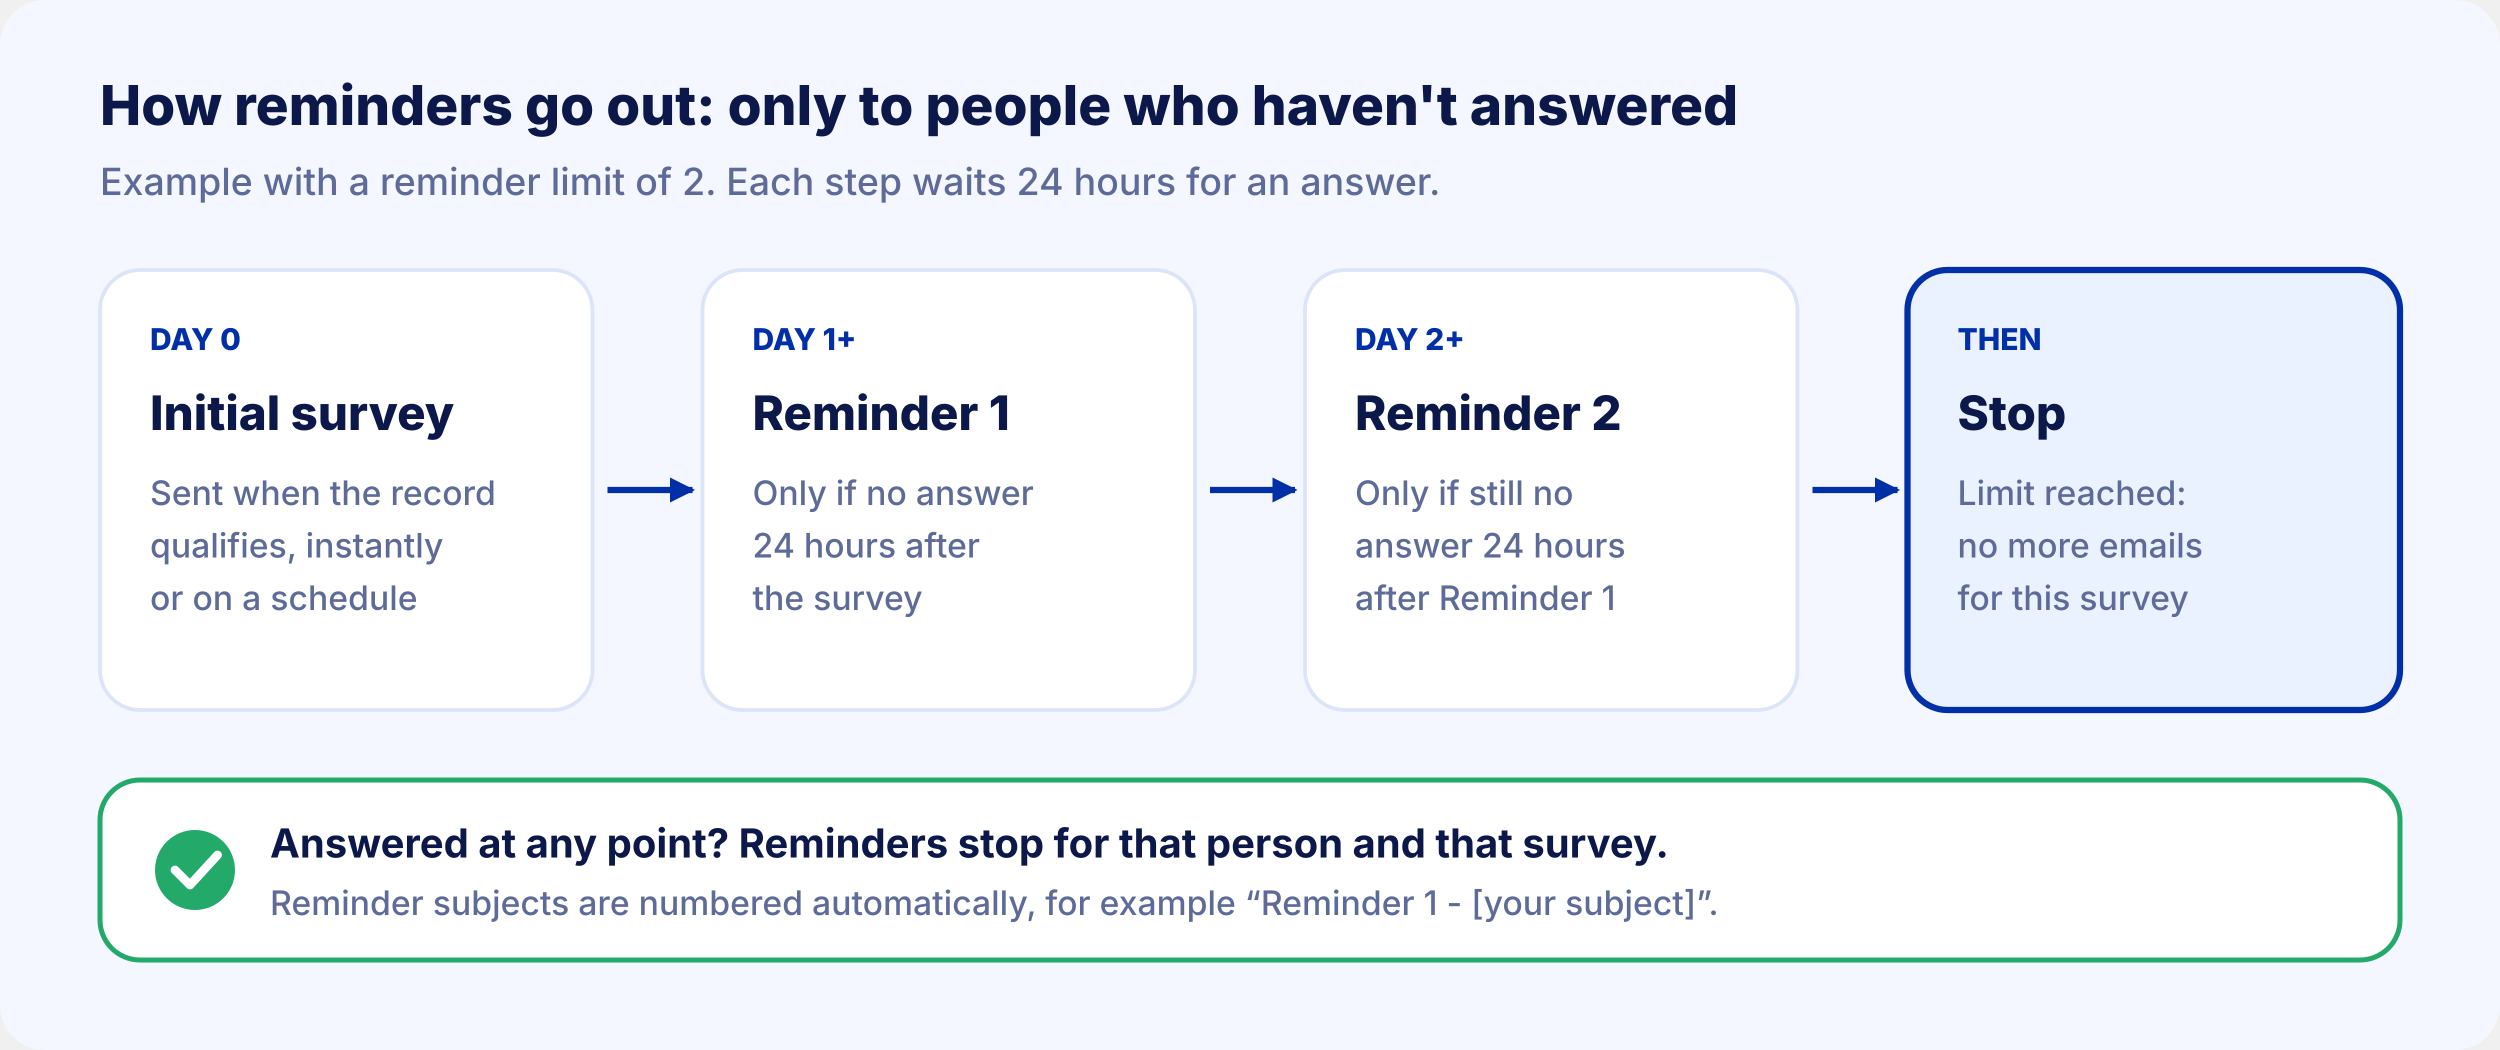
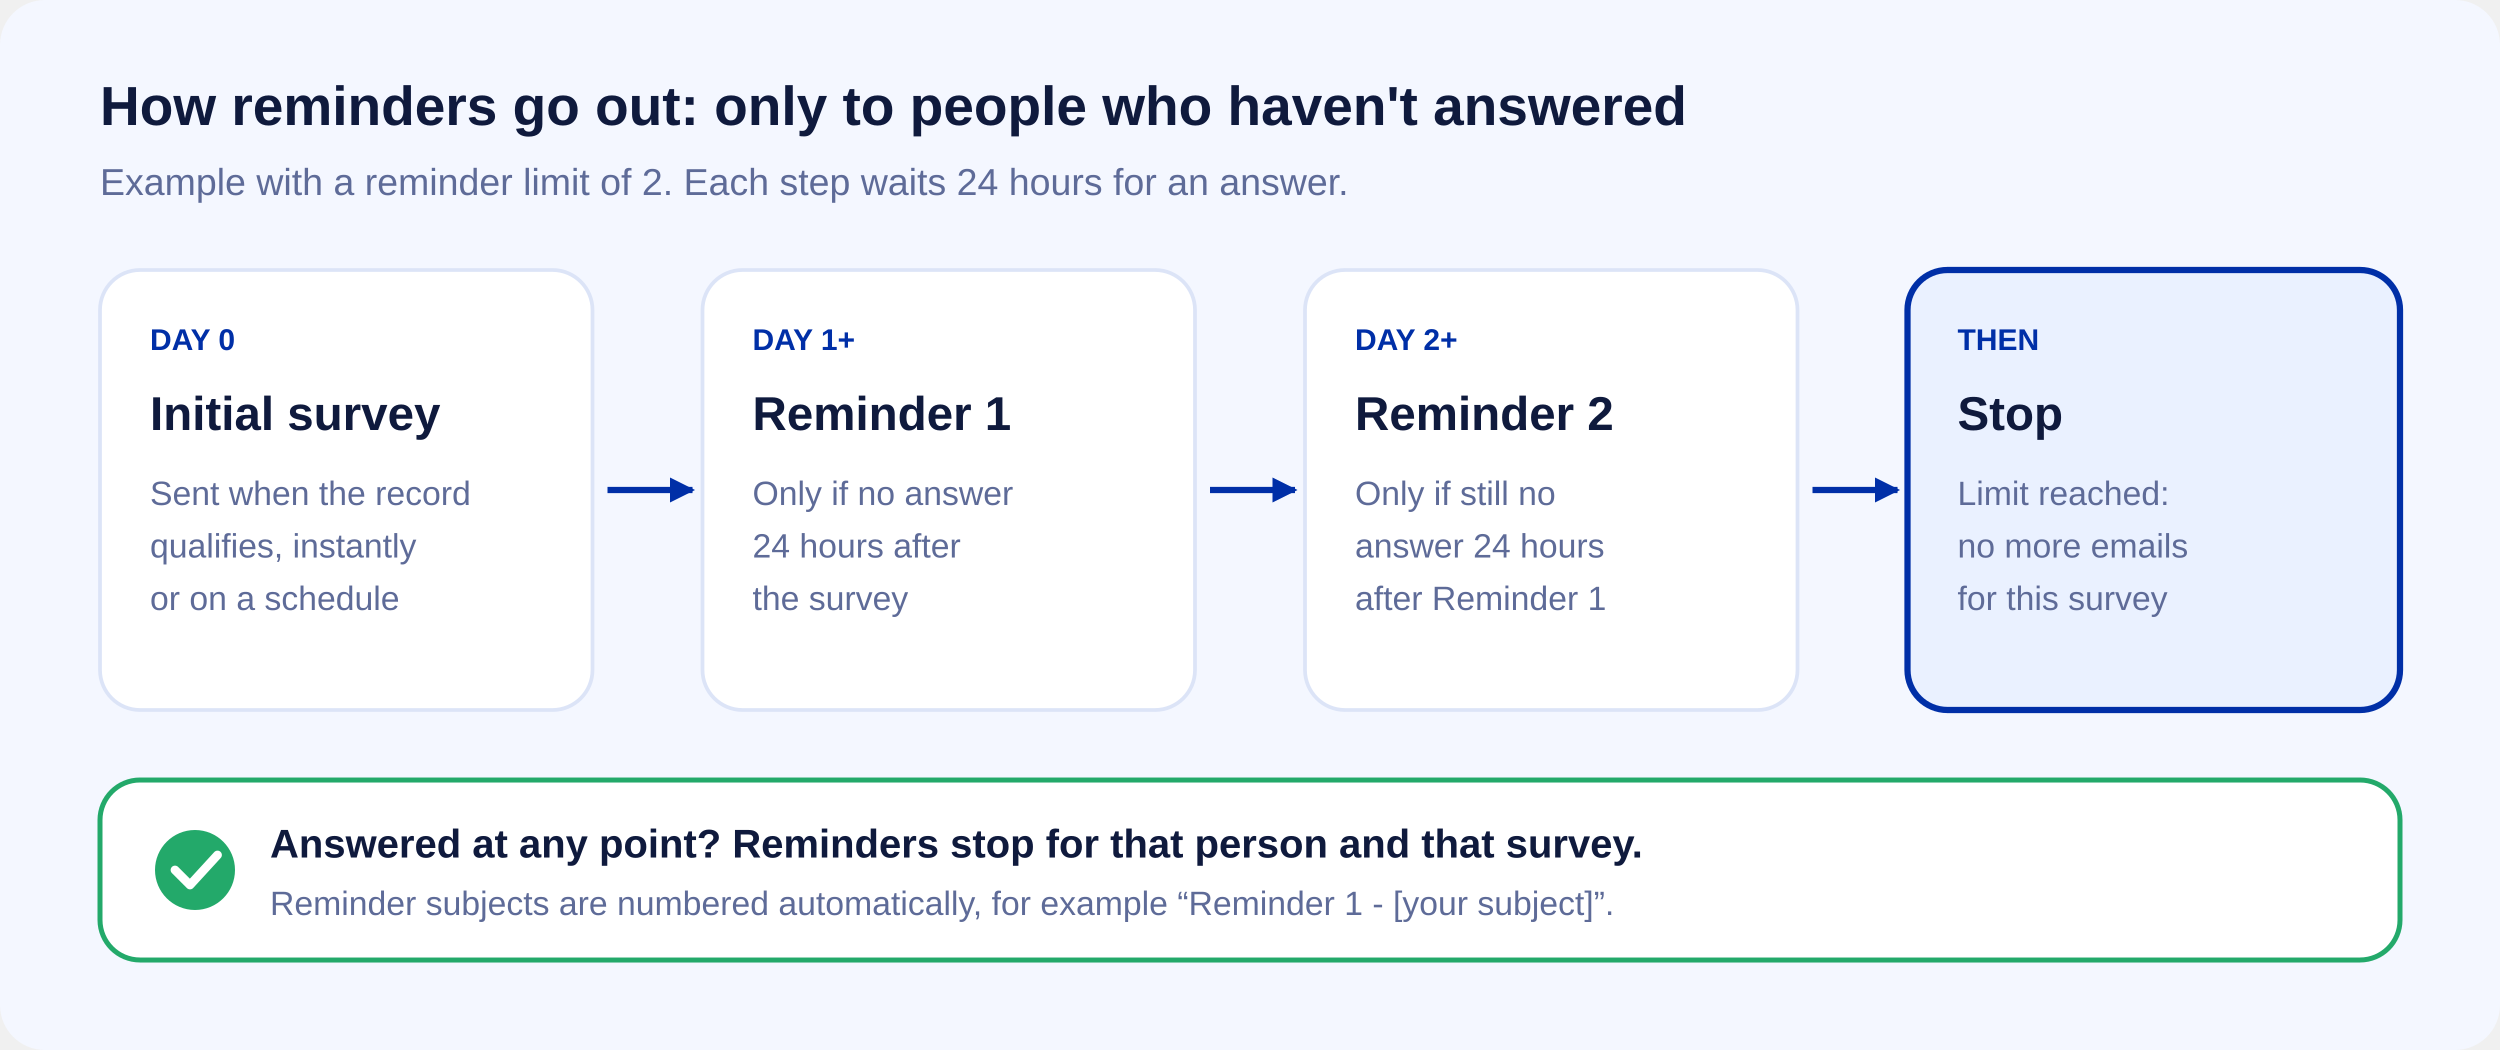
<svg xmlns="http://www.w3.org/2000/svg" viewBox="0 0 1000 420" role="img" aria-label="Reminder timeline with a limit of 2: initial survey on day 0, reminder 1 only if no answer after 24 hours, reminder 2 only if still no answer 24 hours later, then stop. Any answer stops reminders.">
  <defs>
    <marker id="ah" viewBox="0 0 10 10" refX="8" refY="5" markerWidth="7" markerHeight="7" orient="auto-start-reverse">
      <path d="M0 0L10 5L0 10z" fill="#002FA7" />
    </marker>
    <marker id="ahs" viewBox="0 0 10 10" refX="9" refY="5" markerWidth="4" markerHeight="4" orient="auto">
      <path d="M0 0L10 5L0 10z" fill="#002FA7" />
    </marker>
    <marker id="aha" viewBox="0 0 10 10" refX="8" refY="5" markerWidth="5" markerHeight="5" orient="auto-start-reverse">
      <path d="M0 0L10 5L0 10z" fill="#E9A52B" />
    </marker>
    <marker id="ahr" viewBox="0 0 10 10" refX="8" refY="5" markerWidth="6" markerHeight="6" orient="auto-start-reverse">
      <path d="M0 0L10 5L0 10z" fill="#EB5757" />
    </marker>
    <marker id="ahg" viewBox="0 0 10 10" refX="8" refY="5" markerWidth="6" markerHeight="6" orient="auto-start-reverse">
      <path d="M0 0L10 5L0 10z" fill="#23A96A" />
    </marker>
  </defs>
  <rect width="1000" height="420" rx="18" fill="#F4F7FF" />
-   <text x="40" y="50" font-size="22" font-weight="800" fill="#0C184A" text-anchor="start" font-family="Inter, Arial, sans-serif">How reminders go out: only to people who haven't answered</text>
-   <text x="40" y="78" font-size="15" font-weight="500" fill="#5E6B98" text-anchor="start" font-family="Inter, Arial, sans-serif">Example with a reminder limit of 2. Each step waits 24 hours for an answer.</text>
+   <text x="40" y="50" font-size="22" font-weight="800" fill="#0F1A3D" text-anchor="start" font-family="IBM Plex Sans, Arial, sans-serif">How reminders go out: only to people who haven't answered</text>
+   <text x="40" y="78" font-size="15" font-weight="500" fill="#5E6B98" text-anchor="start" font-family="IBM Plex Sans, Arial, sans-serif">Example with a reminder limit of 2. Each step waits 24 hours for an answer.</text>
  <rect x="40.0" y="108" width="197.0" height="176" rx="16" fill="#FFFFFF" stroke="#DCE4F7" stroke-width="1.5" />
-   <text x="60.0" y="140" font-size="12" font-weight="800" fill="#002FA7" text-anchor="start" font-family="Inter, Arial, sans-serif">DAY 0</text>
-   <text x="60.0" y="172" font-size="19" font-weight="800" fill="#0C184A" text-anchor="start" font-family="Inter, Arial, sans-serif">Initial survey</text>
-   <text x="60.0" y="202" font-size="13.5" font-weight="500" fill="#5E6B98" text-anchor="start" font-family="Inter, Arial, sans-serif">Sent when the record</text>
-   <text x="60.0" y="223" font-size="13.5" font-weight="500" fill="#5E6B98" text-anchor="start" font-family="Inter, Arial, sans-serif">qualifies, instantly</text>
-   <text x="60.0" y="244" font-size="13.5" font-weight="500" fill="#5E6B98" text-anchor="start" font-family="Inter, Arial, sans-serif">or on a schedule</text>
+   <text x="60.0" y="140" font-size="12" font-weight="800" fill="#002FA7" text-anchor="start" font-family="IBM Plex Sans, Arial, sans-serif">DAY 0</text>
+   <text x="60.0" y="172" font-size="19" font-weight="800" fill="#0F1A3D" text-anchor="start" font-family="IBM Plex Sans, Arial, sans-serif">Initial survey</text>
+   <text x="60.0" y="202" font-size="13.5" font-weight="500" fill="#5E6B98" text-anchor="start" font-family="IBM Plex Sans, Arial, sans-serif">Sent when the record</text>
+   <text x="60.0" y="223" font-size="13.5" font-weight="500" fill="#5E6B98" text-anchor="start" font-family="IBM Plex Sans, Arial, sans-serif">qualifies, instantly</text>
+   <text x="60.0" y="244" font-size="13.5" font-weight="500" fill="#5E6B98" text-anchor="start" font-family="IBM Plex Sans, Arial, sans-serif">or on a schedule</text>
  <line x1="243.0" y1="196" x2="277.0" y2="196" stroke="#002FA7" stroke-width="2.5" marker-end="url(#ahs)" />
  <rect x="281.0" y="108" width="197.0" height="176" rx="16" fill="#FFFFFF" stroke="#DCE4F7" stroke-width="1.5" />
-   <text x="301.0" y="140" font-size="12" font-weight="800" fill="#002FA7" text-anchor="start" font-family="Inter, Arial, sans-serif">DAY 1+</text>
-   <text x="301.0" y="172" font-size="19" font-weight="800" fill="#0C184A" text-anchor="start" font-family="Inter, Arial, sans-serif">Reminder 1</text>
-   <text x="301.0" y="202" font-size="13.5" font-weight="500" fill="#5E6B98" text-anchor="start" font-family="Inter, Arial, sans-serif">Only if no answer</text>
-   <text x="301.0" y="223" font-size="13.5" font-weight="500" fill="#5E6B98" text-anchor="start" font-family="Inter, Arial, sans-serif">24 hours after</text>
-   <text x="301.0" y="244" font-size="13.5" font-weight="500" fill="#5E6B98" text-anchor="start" font-family="Inter, Arial, sans-serif">the survey</text>
+   <text x="301.0" y="140" font-size="12" font-weight="800" fill="#002FA7" text-anchor="start" font-family="IBM Plex Sans, Arial, sans-serif">DAY 1+</text>
+   <text x="301.0" y="172" font-size="19" font-weight="800" fill="#0F1A3D" text-anchor="start" font-family="IBM Plex Sans, Arial, sans-serif">Reminder 1</text>
+   <text x="301.0" y="202" font-size="13.5" font-weight="500" fill="#5E6B98" text-anchor="start" font-family="IBM Plex Sans, Arial, sans-serif">Only if no answer</text>
+   <text x="301.0" y="223" font-size="13.5" font-weight="500" fill="#5E6B98" text-anchor="start" font-family="IBM Plex Sans, Arial, sans-serif">24 hours after</text>
+   <text x="301.0" y="244" font-size="13.5" font-weight="500" fill="#5E6B98" text-anchor="start" font-family="IBM Plex Sans, Arial, sans-serif">the survey</text>
  <line x1="484.0" y1="196" x2="518.0" y2="196" stroke="#002FA7" stroke-width="2.5" marker-end="url(#ahs)" />
  <rect x="522.0" y="108" width="197.0" height="176" rx="16" fill="#FFFFFF" stroke="#DCE4F7" stroke-width="1.5" />
-   <text x="542.0" y="140" font-size="12" font-weight="800" fill="#002FA7" text-anchor="start" font-family="Inter, Arial, sans-serif">DAY 2+</text>
-   <text x="542.0" y="172" font-size="19" font-weight="800" fill="#0C184A" text-anchor="start" font-family="Inter, Arial, sans-serif">Reminder 2</text>
-   <text x="542.0" y="202" font-size="13.5" font-weight="500" fill="#5E6B98" text-anchor="start" font-family="Inter, Arial, sans-serif">Only if still no</text>
-   <text x="542.0" y="223" font-size="13.5" font-weight="500" fill="#5E6B98" text-anchor="start" font-family="Inter, Arial, sans-serif">answer 24 hours</text>
-   <text x="542.0" y="244" font-size="13.5" font-weight="500" fill="#5E6B98" text-anchor="start" font-family="Inter, Arial, sans-serif">after Reminder 1</text>
+   <text x="542.0" y="140" font-size="12" font-weight="800" fill="#002FA7" text-anchor="start" font-family="IBM Plex Sans, Arial, sans-serif">DAY 2+</text>
+   <text x="542.0" y="172" font-size="19" font-weight="800" fill="#0F1A3D" text-anchor="start" font-family="IBM Plex Sans, Arial, sans-serif">Reminder 2</text>
+   <text x="542.0" y="202" font-size="13.5" font-weight="500" fill="#5E6B98" text-anchor="start" font-family="IBM Plex Sans, Arial, sans-serif">Only if still no</text>
+   <text x="542.0" y="223" font-size="13.5" font-weight="500" fill="#5E6B98" text-anchor="start" font-family="IBM Plex Sans, Arial, sans-serif">answer 24 hours</text>
+   <text x="542.0" y="244" font-size="13.5" font-weight="500" fill="#5E6B98" text-anchor="start" font-family="IBM Plex Sans, Arial, sans-serif">after Reminder 1</text>
  <line x1="725.0" y1="196" x2="759.0" y2="196" stroke="#002FA7" stroke-width="2.5" marker-end="url(#ahs)" />
  <rect x="763.0" y="108" width="197.0" height="176" rx="16" fill="#EAF1FF" stroke="#002FA7" stroke-width="2.5" />
-   <text x="783.0" y="140" font-size="12" font-weight="800" fill="#002FA7" text-anchor="start" font-family="Inter, Arial, sans-serif">THEN</text>
-   <text x="783.0" y="172" font-size="19" font-weight="800" fill="#0C184A" text-anchor="start" font-family="Inter, Arial, sans-serif">Stop</text>
-   <text x="783.0" y="202" font-size="13.5" font-weight="500" fill="#5E6B98" text-anchor="start" font-family="Inter, Arial, sans-serif">Limit reached:</text>
-   <text x="783.0" y="223" font-size="13.5" font-weight="500" fill="#5E6B98" text-anchor="start" font-family="Inter, Arial, sans-serif">no more emails</text>
-   <text x="783.0" y="244" font-size="13.5" font-weight="500" fill="#5E6B98" text-anchor="start" font-family="Inter, Arial, sans-serif">for this survey</text>
+   <text x="783.0" y="140" font-size="12" font-weight="800" fill="#002FA7" text-anchor="start" font-family="IBM Plex Sans, Arial, sans-serif">THEN</text>
+   <text x="783.0" y="172" font-size="19" font-weight="800" fill="#0F1A3D" text-anchor="start" font-family="IBM Plex Sans, Arial, sans-serif">Stop</text>
+   <text x="783.0" y="202" font-size="13.5" font-weight="500" fill="#5E6B98" text-anchor="start" font-family="IBM Plex Sans, Arial, sans-serif">Limit reached:</text>
+   <text x="783.0" y="223" font-size="13.5" font-weight="500" fill="#5E6B98" text-anchor="start" font-family="IBM Plex Sans, Arial, sans-serif">no more emails</text>
+   <text x="783.0" y="244" font-size="13.5" font-weight="500" fill="#5E6B98" text-anchor="start" font-family="IBM Plex Sans, Arial, sans-serif">for this survey</text>
  <rect x="40" y="312" width="920" height="72" rx="16" fill="#FFFFFF" stroke="#23A96A" stroke-width="2" />
  <circle cx="78" cy="348" r="16" fill="#23A96A" />
  <path d="M70 348 l6 6 l11 -12" fill="none" stroke="#FFFFFF" stroke-width="3.5" stroke-linecap="round" stroke-linejoin="round" />
-   <text x="108" y="343" font-size="16" font-weight="700" fill="#0C184A" text-anchor="start" font-family="Inter, Arial, sans-serif">Answered at any point? Reminders stop for that person and that survey.</text>
-   <text x="108" y="366" font-size="13.5" font-weight="500" fill="#5E6B98" text-anchor="start" font-family="Inter, Arial, sans-serif">Reminder subjects are numbered automatically, for example “Reminder 1 - [your subject]”.</text>
+   <text x="108" y="343" font-size="16" font-weight="700" fill="#0F1A3D" text-anchor="start" font-family="IBM Plex Sans, Arial, sans-serif">Answered at any point? Reminders stop for that person and that survey.</text>
+   <text x="108" y="366" font-size="13.5" font-weight="500" fill="#5E6B98" text-anchor="start" font-family="IBM Plex Sans, Arial, sans-serif">Reminder subjects are numbered automatically, for example “Reminder 1 - [your subject]”.</text>
</svg>
